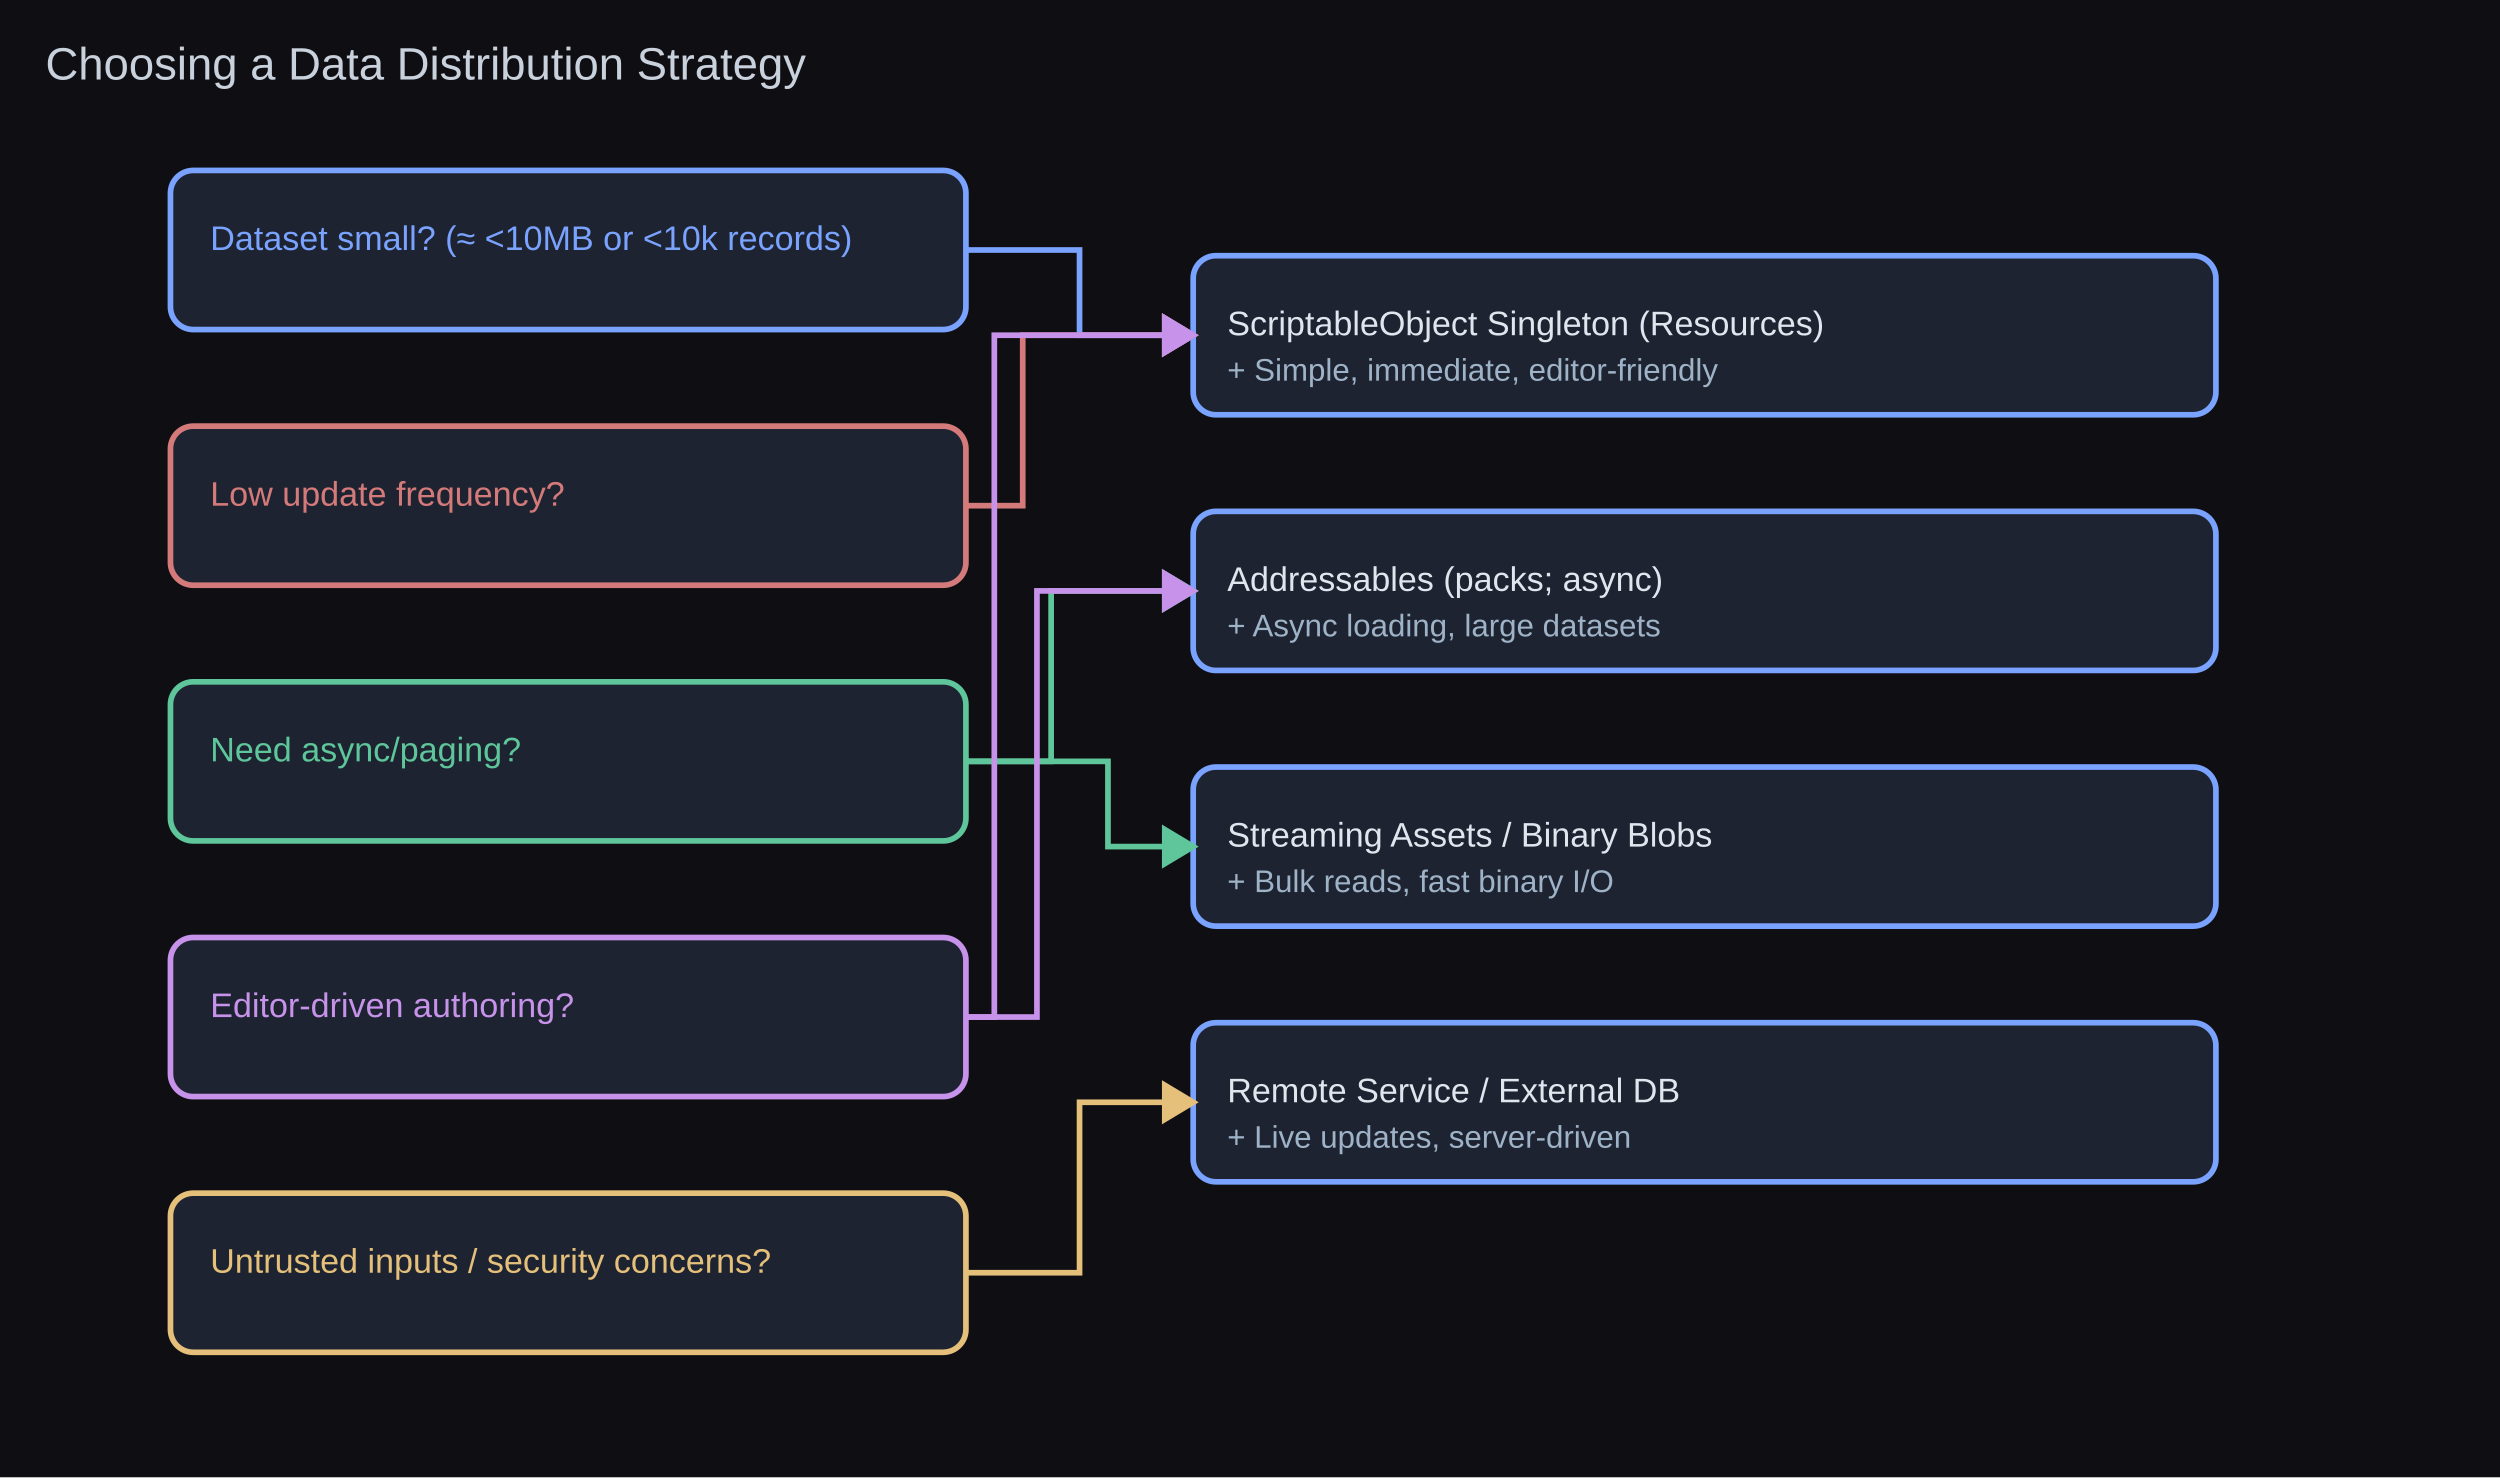
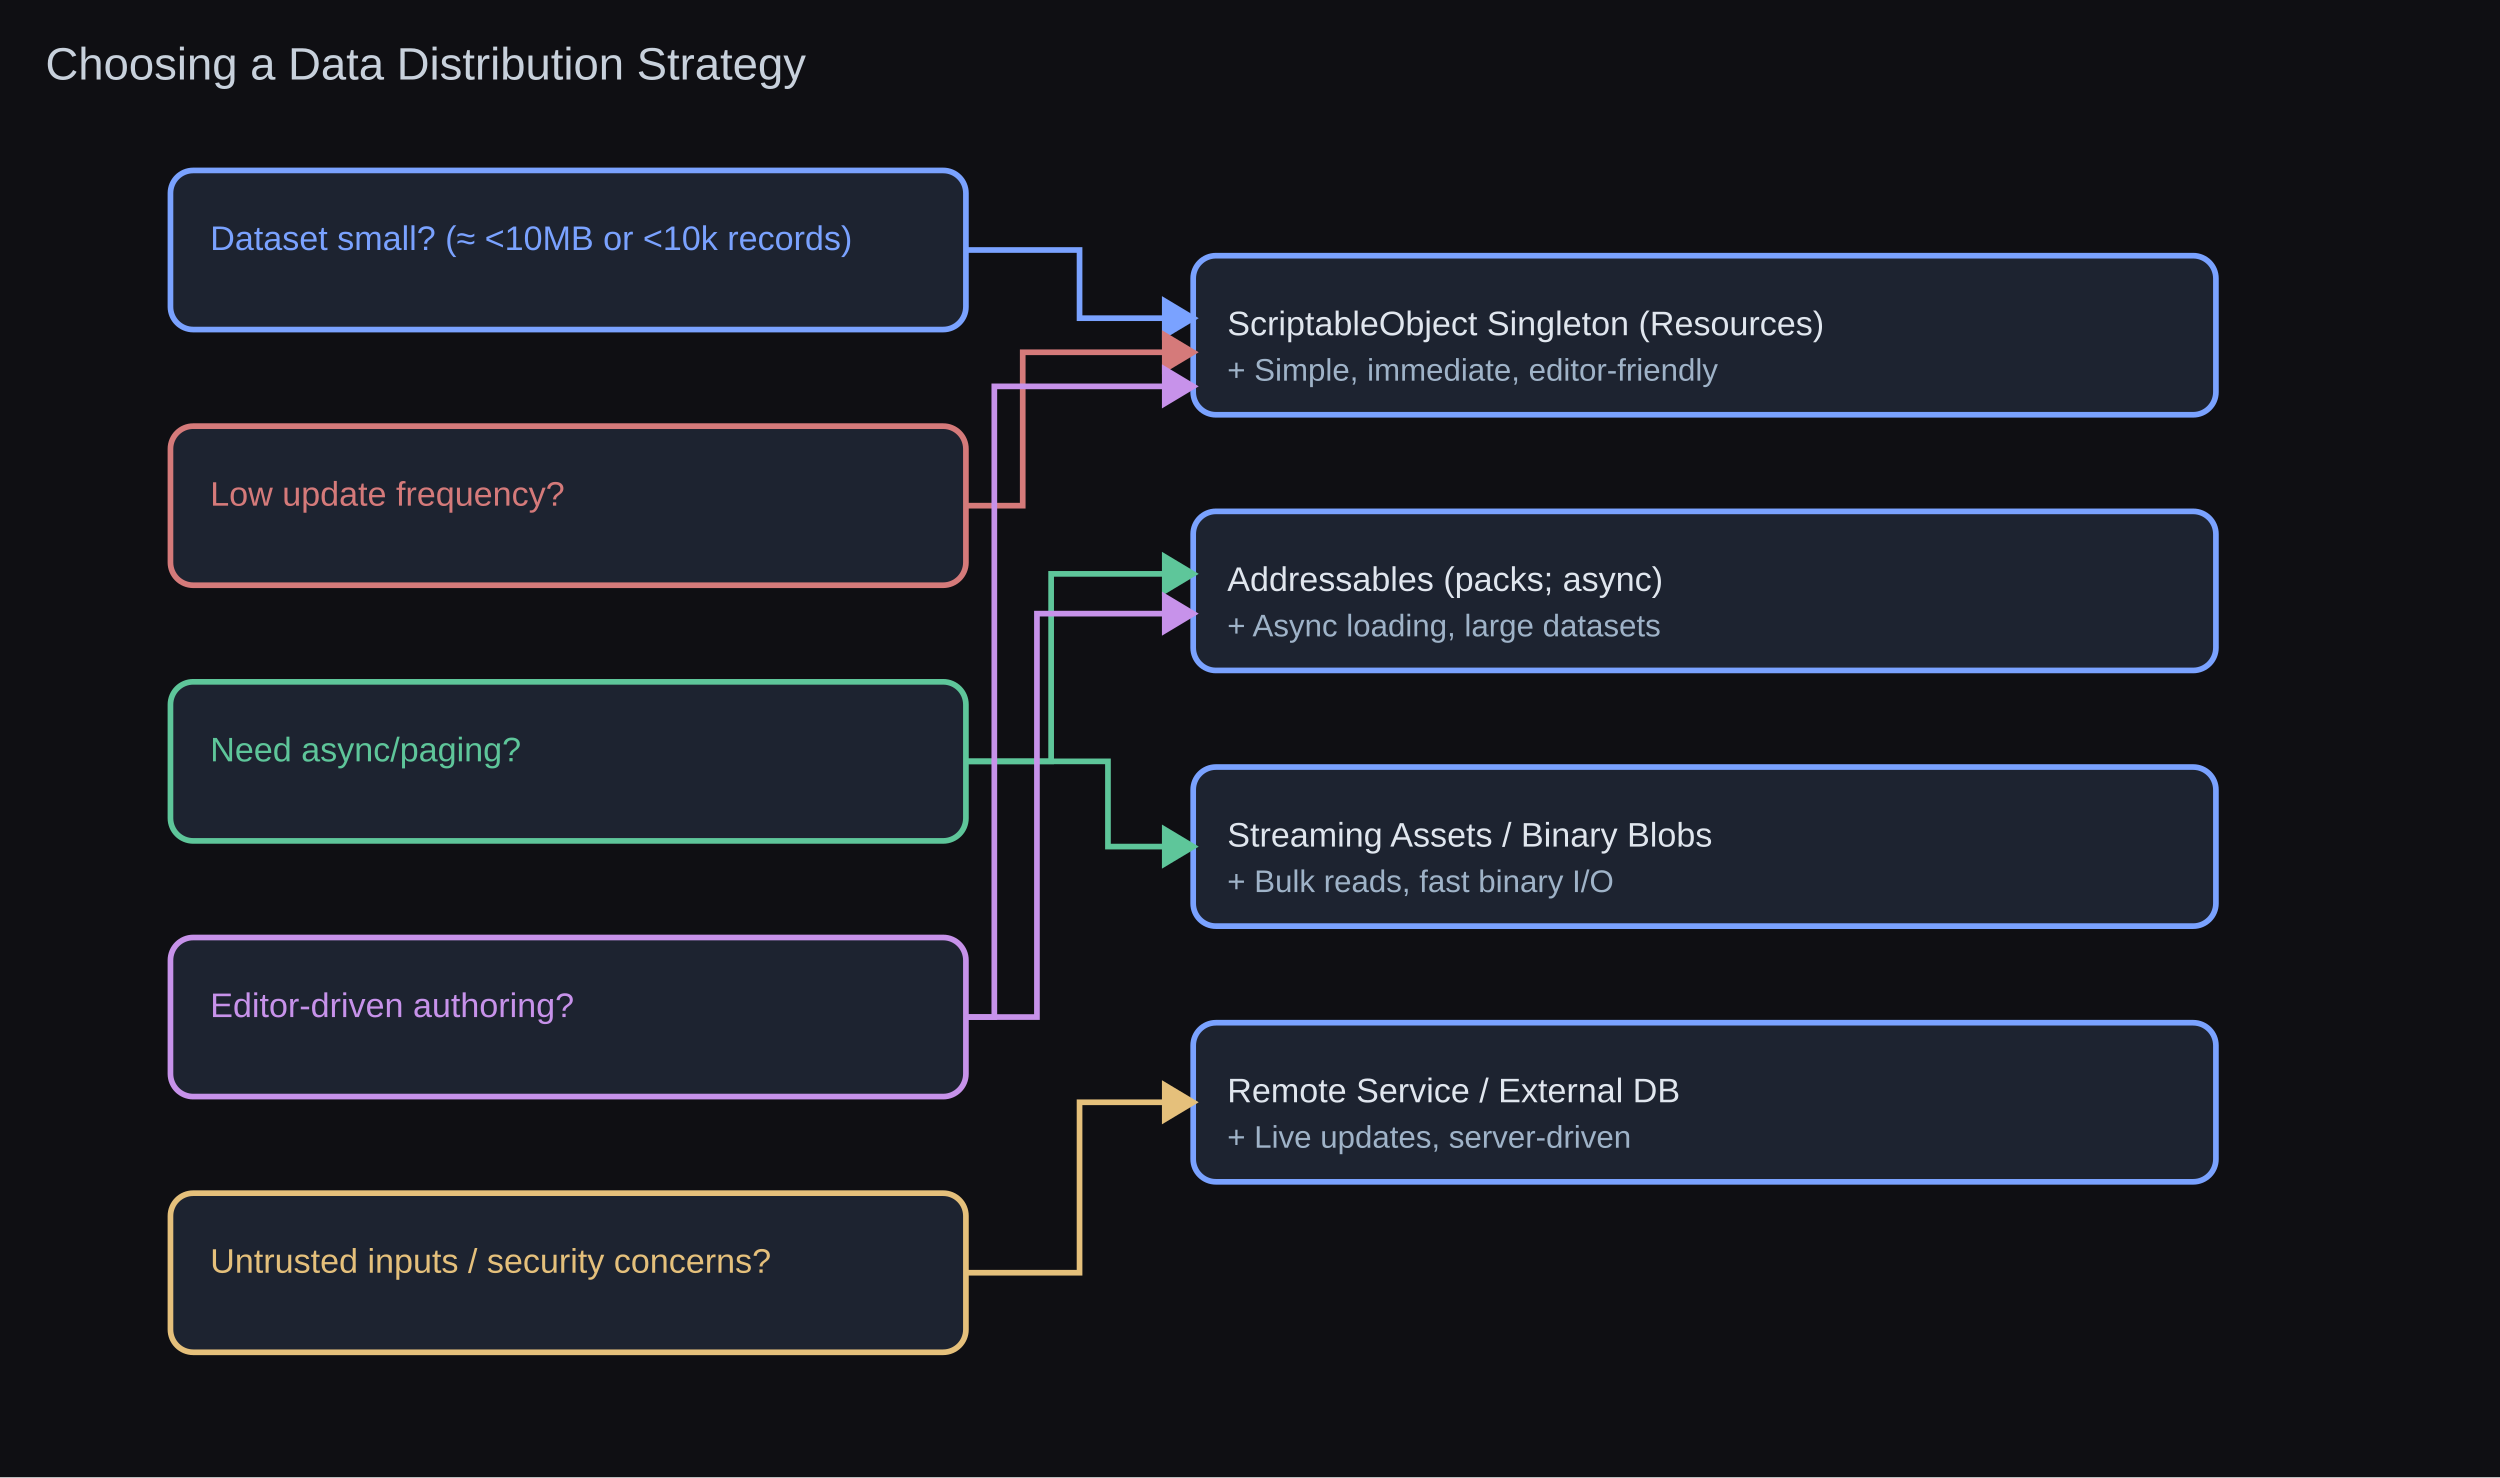
<svg xmlns="http://www.w3.org/2000/svg" width="880" height="520" viewBox="0 0 880 520">
  <rect x="0" y="0" width="880" height="520" fill="#0f0f13" />
  <g font-family="Verdana,Arial,sans-serif" font-size="16" fill="#c8d1dc">
    <text x="16" y="28">Choosing a Data Distribution Strategy</text>
  </g>
  <g fill="#1d2330" stroke-width="2">
    <rect x="60" y="60" width="280" height="56" rx="8" stroke="#7aa2ff" />
    <rect x="60" y="150" width="280" height="56" rx="8" stroke="#d57a7a" />
    <rect x="60" y="240" width="280" height="56" rx="8" stroke="#5ec69a" />
    <rect x="60" y="330" width="280" height="56" rx="8" stroke="#c792ea" />
    <rect x="60" y="420" width="280" height="56" rx="8" stroke="#e5c07b" />
    <rect x="420" y="90" width="360" height="56" rx="8" stroke="#7aa2ff" />
    <rect x="420" y="180" width="360" height="56" rx="8" stroke="#7aa2ff" />
    <rect x="420" y="270" width="360" height="56" rx="8" stroke="#7aa2ff" />
    <rect x="420" y="360" width="360" height="56" rx="8" stroke="#7aa2ff" />
  </g>
  <g font-family="Verdana,Arial,sans-serif" font-size="12" fill="#e0e6ee">
    <text x="74" y="88" fill="#7aa2ff">Dataset small? (≈ &lt;10MB or &lt;10k records)</text>
    <text x="74" y="178" fill="#d57a7a">Low update frequency?</text>
    <text x="74" y="268" fill="#5ec69a">Need async/paging?</text>
    <text x="74" y="358" fill="#c792ea">Editor-driven authoring?</text>
    <text x="74" y="448" fill="#e5c07b">Untrusted inputs / security concerns?</text>
  </g>
  <g font-family="Verdana,Arial,sans-serif" font-size="12" fill="#e0e6ee">
    <text x="432" y="118">ScriptableObject Singleton (Resources)</text>
    <text x="432" y="208">Addressables (packs; async)</text>
    <text x="432" y="298">Streaming Assets / Binary Blobs</text>
    <text x="432" y="388">Remote Service / External DB</text>
  </g>
  <g stroke-width="2">
    <g stroke="#7aa2ff" fill="none">
-       <polyline points="340,88 380,88 380,118 410,118" />
-       <polygon fill="#7aa2ff" points="410,112 410,124 420,118" />
+       <polyline points="340,88 380,88 380,112 410,112" />
+       <polygon fill="#7aa2ff" points="410,106 410,118 420,112" />
    </g>
    <g stroke="#d57a7a" fill="none">
-       <polyline points="340,178 360,178 360,118 410,118" />
-       <polygon fill="#d57a7a" points="410,112 410,124 420,118" />
+       <polyline points="340,178 360,178 360,124 410,124" />
+       <polygon fill="#d57a7a" points="410,118 410,130 420,124" />
    </g>
    <g stroke="#5ec69a" fill="none">
-       <polyline points="340,268 370,268 370,208 410,208" />
-       <polygon fill="#5ec69a" points="410,202 410,214 420,208" />
+       <polyline points="340,268 370,268 370,202 410,202" />
+       <polygon fill="#5ec69a" points="410,196 410,208 420,202" />
    </g>
    <g stroke="#5ec69a" fill="none">
      <polyline points="340,268 390,268 390,298 410,298" />
      <polygon fill="#5ec69a" points="410,292 410,304 420,298" />
    </g>
    <g stroke="#c792ea" fill="none">
-       <polyline points="340,358 350,358 350,118 410,118" />
-       <polygon fill="#c792ea" points="410,112 410,124 420,118" />
+       <polyline points="340,358 350,358 350,136 410,136" />
+       <polygon fill="#c792ea" points="410,130 410,142 420,136" />
    </g>
    <g stroke="#c792ea" fill="none">
-       <polyline points="340,358 365,358 365,208 410,208" />
-       <polygon fill="#c792ea" points="410,202 410,214 420,208" />
+       <polyline points="340,358 365,358 365,216 410,216" />
+       <polygon fill="#c792ea" points="410,210 410,222 420,216" />
    </g>
    <g stroke="#e5c07b" fill="none">
      <polyline points="340,448 380,448 380,388 410,388" />
      <polygon fill="#e5c07b" points="410,382 410,394 420,388" />
    </g>
  </g>
  <g font-family="Verdana,Arial,sans-serif" font-size="11" fill="#9fb3c8">
    <text x="432" y="134">+ Simple, immediate, editor-friendly</text>
    <text x="432" y="224">+ Async loading, large datasets</text>
    <text x="432" y="314">+ Bulk reads, fast binary I/O</text>
    <text x="432" y="404">+ Live updates, server-driven</text>
  </g>
</svg>
